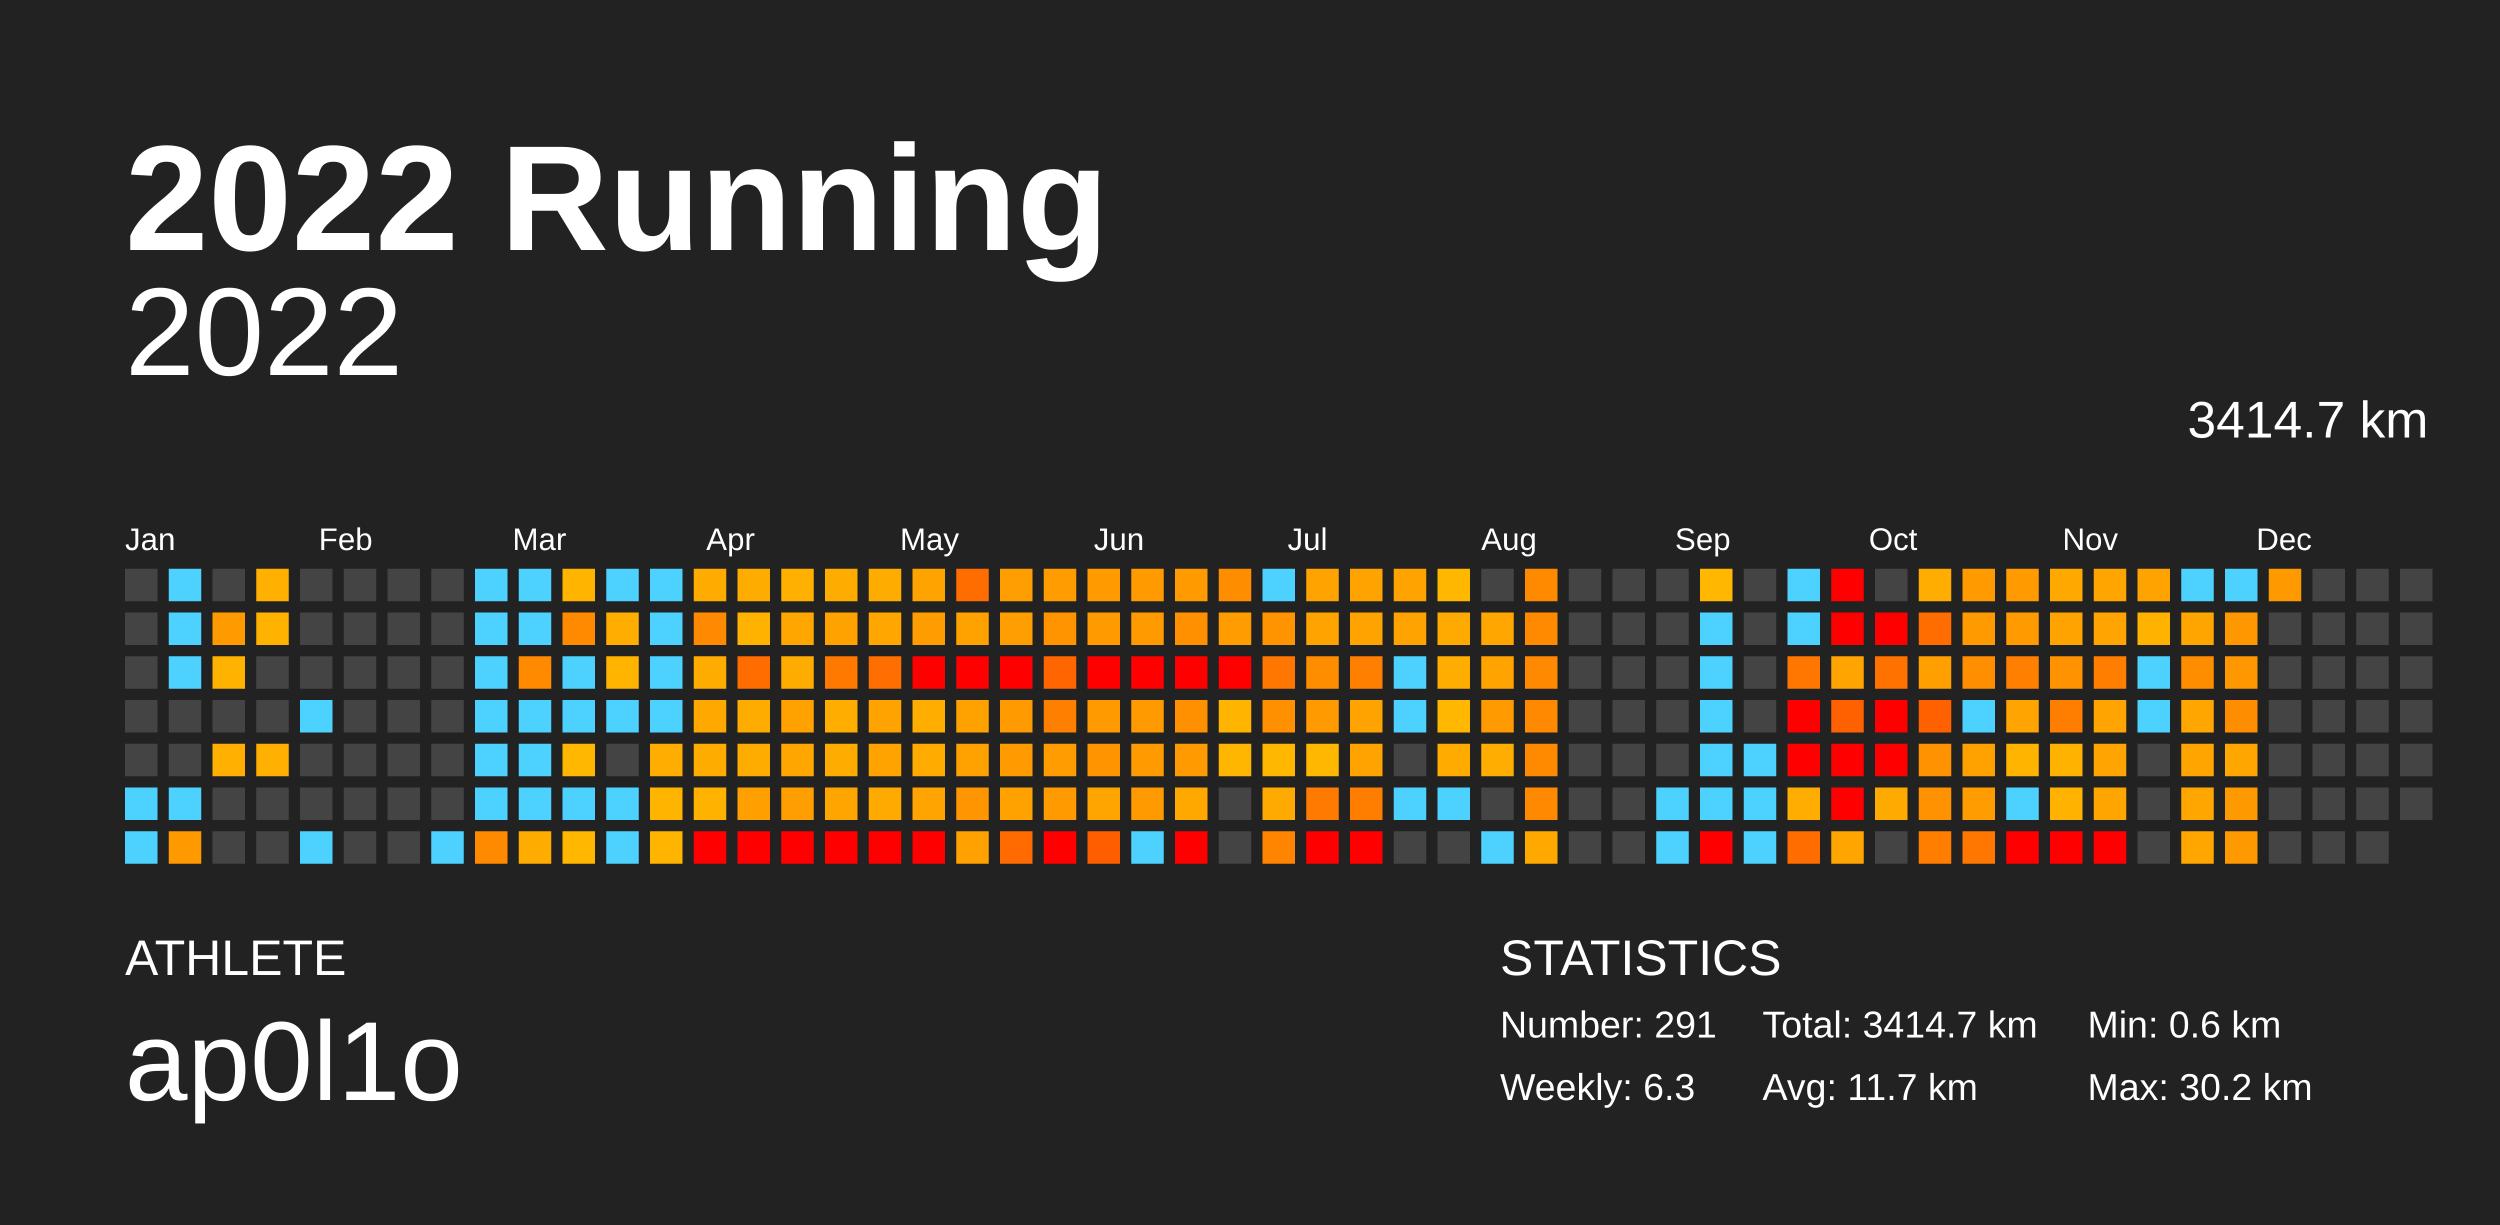
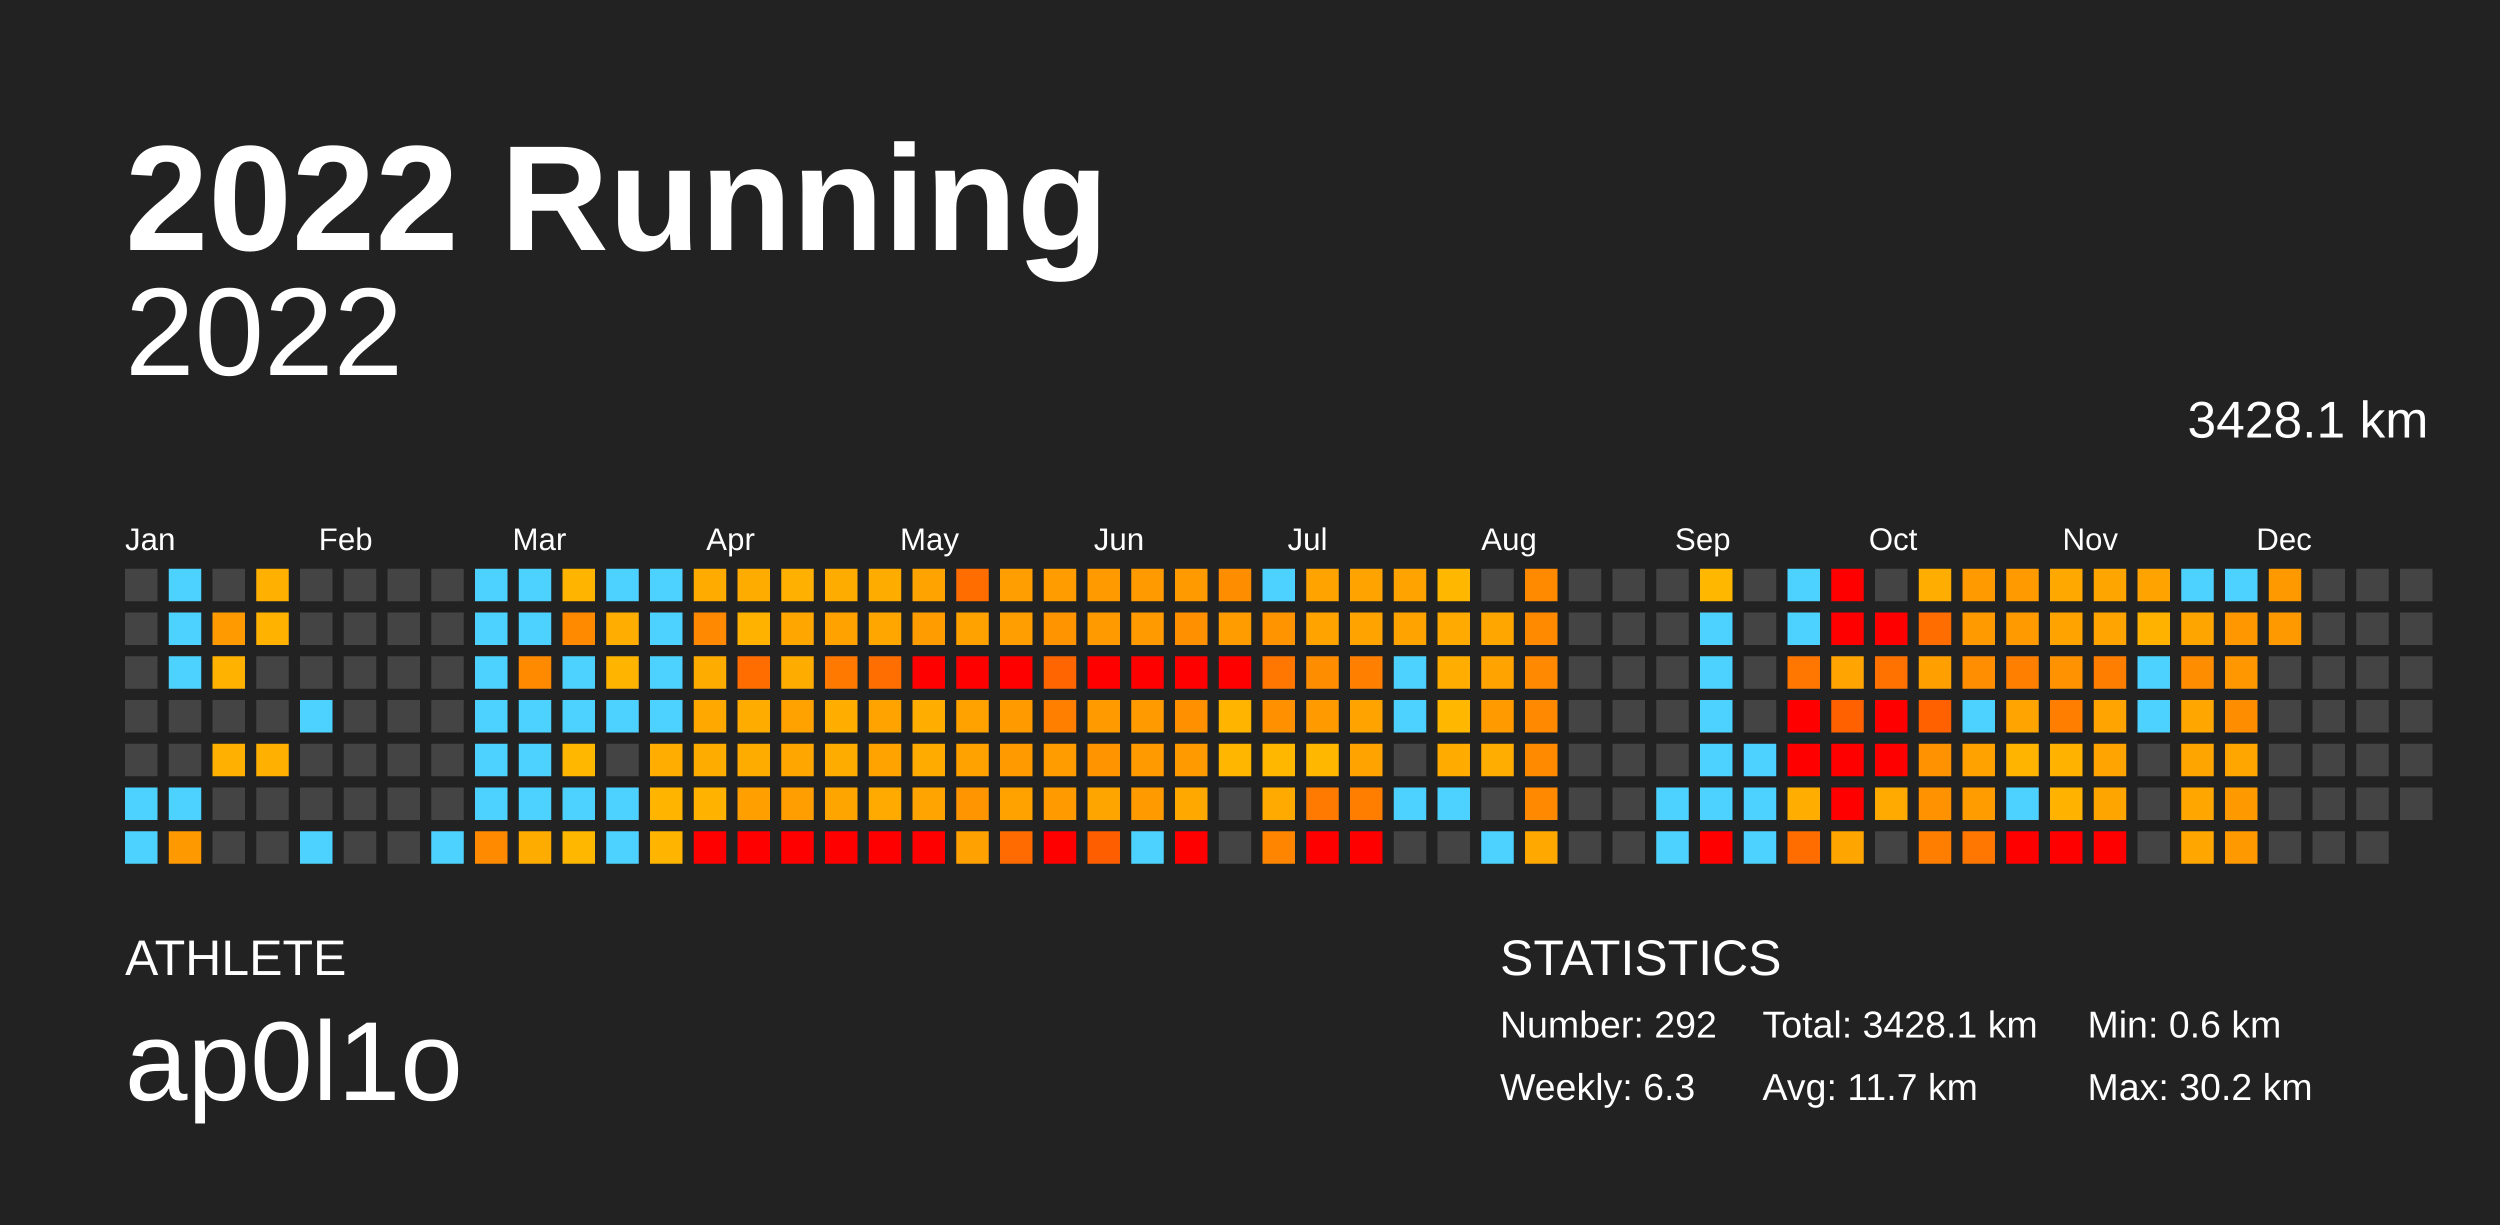
<svg xmlns="http://www.w3.org/2000/svg" baseProfile="full" height="98mm" version="1.1" viewBox="0,0,200,98" width="200mm">
  <defs />
  <rect fill="#222222" height="98" width="200" x="0" y="0" />
  <text fill="#FFFFFF" style="font-size:12px; font-family:Arial; font-weight:bold;" x="10" y="20">2022 Running</text>
  <text fill="#FFFFFF" style="font-size:4px; font-family:Arial" x="10" y="78">ATHLETE</text>
  <text fill="#FFFFFF" style="font-size:9px; font-family:Arial" x="10" y="88">ap0l1o</text>
  <text fill="#FFFFFF" style="font-size:4px; font-family:Arial" x="120" y="78">STATISTICS</text>
-   <text fill="#FFFFFF" style="font-size:3px; font-family:Arial" x="120" y="83">Number: 291</text>
+   <text fill="#FFFFFF" style="font-size:3px; font-family:Arial" x="120" y="83">Number: 292</text>
  <text fill="#FFFFFF" style="font-size:3px; font-family:Arial" x="120" y="88">Weekly: 6.3</text>
-   <text fill="#FFFFFF" style="font-size:3px; font-family:Arial" x="141" y="83">Total: 3414.7 km</text>
+   <text fill="#FFFFFF" style="font-size:3px; font-family:Arial" x="141" y="83">Total: 3428.1 km</text>
  <text fill="#FFFFFF" style="font-size:3px; font-family:Arial" x="141" y="88">Avg: 11.7 km</text>
  <text fill="#FFFFFF" style="font-size:3px; font-family:Arial" x="167" y="83">Min: 0.6 km</text>
  <text fill="#FFFFFF" style="font-size:3px; font-family:Arial" x="167" y="88">Max: 30.2 km</text>
  <text alignment-baseline="hanging" fill="#FFFFFF" style="font-size:10.0px; font-family:Arial;" x="10" y="30">2022</text>
-   <text alignment-baseline="hanging" fill="#FFFFFF" style="font-size:4.125px; font-family:Arial;" x="175" y="35">3414.7 km</text>
+   <text alignment-baseline="hanging" fill="#FFFFFF" style="font-size:4.125px; font-family:Arial;" x="175" y="35">3428.1 km</text>
  <text fill="#FFFFFF" style="font-size:2.5px; font-family:Arial" x="10.0" y="44">Jan</text>
  <text fill="#FFFFFF" style="font-size:2.5px; font-family:Arial" x="25.5" y="44">Feb</text>
  <text fill="#FFFFFF" style="font-size:2.5px; font-family:Arial" x="41.0" y="44">Mar</text>
  <text fill="#FFFFFF" style="font-size:2.5px; font-family:Arial" x="56.5" y="44">Apr</text>
  <text fill="#FFFFFF" style="font-size:2.5px; font-family:Arial" x="72.0" y="44">May</text>
  <text fill="#FFFFFF" style="font-size:2.5px; font-family:Arial" x="87.5" y="44">Jun</text>
  <text fill="#FFFFFF" style="font-size:2.5px; font-family:Arial" x="103.0" y="44">Jul</text>
  <text fill="#FFFFFF" style="font-size:2.5px; font-family:Arial" x="118.5" y="44">Aug</text>
  <text fill="#FFFFFF" style="font-size:2.5px; font-family:Arial" x="134.0" y="44">Sep</text>
  <text fill="#FFFFFF" style="font-size:2.5px; font-family:Arial" x="149.5" y="44">Oct</text>
  <text fill="#FFFFFF" style="font-size:2.5px; font-family:Arial" x="165.0" y="44">Nov</text>
  <text fill="#FFFFFF" style="font-size:2.5px; font-family:Arial" x="180.5" y="44">Dec</text>
  <rect fill="#444444" height="2.6" width="2.6" x="10.0" y="45.5" />
  <rect fill="#444444" height="2.6" width="2.6" x="10.0" y="49.0" />
  <rect fill="#444444" height="2.6" width="2.6" x="10.0" y="52.5" />
  <rect fill="#444444" height="2.6" width="2.6" x="10.0" y="56.0" />
  <rect fill="#444444" height="2.6" width="2.6" x="10.0" y="59.5" />
  <rect fill="#4dd2ff" height="2.6" width="2.6" x="10.0" y="63.0" />
  <rect fill="#4dd2ff" height="2.6" width="2.6" x="10.0" y="66.5" />
  <rect fill="#4dd2ff" height="2.6" width="2.6" x="13.5" y="45.5" />
  <rect fill="#4dd2ff" height="2.6" width="2.6" x="13.5" y="49.0" />
  <rect fill="#4dd2ff" height="2.6" width="2.6" x="13.5" y="52.5" />
  <rect fill="#444444" height="2.6" width="2.6" x="13.5" y="56.0" />
  <rect fill="#444444" height="2.6" width="2.6" x="13.5" y="59.5" />
  <rect fill="#4dd2ff" height="2.6" width="2.6" x="13.5" y="63.0" />
  <rect fill="#ff9900" height="2.6" width="2.6" x="13.5" y="66.5" />
  <rect fill="#444444" height="2.6" width="2.6" x="17.0" y="45.5" />
  <rect fill="#ff9b00" height="2.6" width="2.6" x="17.0" y="49.0" />
  <rect fill="#ffb200" height="2.6" width="2.6" x="17.0" y="52.5" />
  <rect fill="#444444" height="2.6" width="2.6" x="17.0" y="56.0" />
  <rect fill="#ffb000" height="2.6" width="2.6" x="17.0" y="59.5" />
  <rect fill="#444444" height="2.6" width="2.6" x="17.0" y="63.0" />
  <rect fill="#444444" height="2.6" width="2.6" x="17.0" y="66.5" />
  <rect fill="#ffb000" height="2.6" width="2.6" x="20.5" y="45.5" />
  <rect fill="#ffb200" height="2.6" width="2.6" x="20.5" y="49.0" />
  <rect fill="#444444" height="2.6" width="2.6" x="20.5" y="52.5" />
  <rect fill="#444444" height="2.6" width="2.6" x="20.5" y="56.0" />
  <rect fill="#ffb000" height="2.6" width="2.6" x="20.5" y="59.5" />
  <rect fill="#444444" height="2.6" width="2.6" x="20.5" y="63.0" />
  <rect fill="#444444" height="2.6" width="2.6" x="20.5" y="66.5" />
  <rect fill="#444444" height="2.6" width="2.6" x="24.0" y="45.5" />
  <rect fill="#444444" height="2.6" width="2.6" x="24.0" y="49.0" />
  <rect fill="#444444" height="2.6" width="2.6" x="24.0" y="52.5" />
  <rect fill="#4dd2ff" height="2.6" width="2.6" x="24.0" y="56.0" />
  <rect fill="#444444" height="2.6" width="2.6" x="24.0" y="59.5" />
  <rect fill="#444444" height="2.6" width="2.6" x="24.0" y="63.0" />
  <rect fill="#4dd2ff" height="2.6" width="2.6" x="24.0" y="66.5" />
  <rect fill="#444444" height="2.6" width="2.6" x="27.5" y="45.5" />
  <rect fill="#444444" height="2.6" width="2.6" x="27.5" y="49.0" />
  <rect fill="#444444" height="2.6" width="2.6" x="27.5" y="52.5" />
  <rect fill="#444444" height="2.6" width="2.6" x="27.5" y="56.0" />
  <rect fill="#444444" height="2.6" width="2.6" x="27.5" y="59.5" />
  <rect fill="#444444" height="2.6" width="2.6" x="27.5" y="63.0" />
  <rect fill="#444444" height="2.6" width="2.6" x="27.5" y="66.5" />
  <rect fill="#444444" height="2.6" width="2.6" x="31.0" y="45.5" />
  <rect fill="#444444" height="2.6" width="2.6" x="31.0" y="49.0" />
  <rect fill="#444444" height="2.6" width="2.6" x="31.0" y="52.5" />
  <rect fill="#444444" height="2.6" width="2.6" x="31.0" y="56.0" />
  <rect fill="#444444" height="2.6" width="2.6" x="31.0" y="59.5" />
  <rect fill="#444444" height="2.6" width="2.6" x="31.0" y="63.0" />
  <rect fill="#444444" height="2.6" width="2.6" x="31.0" y="66.5" />
  <rect fill="#444444" height="2.6" width="2.6" x="34.5" y="45.5" />
  <rect fill="#444444" height="2.6" width="2.6" x="34.5" y="49.0" />
  <rect fill="#444444" height="2.6" width="2.6" x="34.5" y="52.5" />
  <rect fill="#444444" height="2.6" width="2.6" x="34.5" y="56.0" />
  <rect fill="#444444" height="2.6" width="2.6" x="34.5" y="59.5" />
  <rect fill="#444444" height="2.6" width="2.6" x="34.5" y="63.0" />
  <rect fill="#4dd2ff" height="2.6" width="2.6" x="34.5" y="66.5" />
  <rect fill="#4dd2ff" height="2.6" width="2.6" x="38.0" y="45.5" />
  <rect fill="#4dd2ff" height="2.6" width="2.6" x="38.0" y="49.0" />
  <rect fill="#4dd2ff" height="2.6" width="2.6" x="38.0" y="52.5" />
  <rect fill="#4dd2ff" height="2.6" width="2.6" x="38.0" y="56.0" />
  <rect fill="#4dd2ff" height="2.6" width="2.6" x="38.0" y="59.5" />
  <rect fill="#4dd2ff" height="2.6" width="2.6" x="38.0" y="63.0" />
  <rect fill="#ff8a00" height="2.6" width="2.6" x="38.0" y="66.5" />
  <rect fill="#4dd2ff" height="2.6" width="2.6" x="41.5" y="45.5" />
  <rect fill="#4dd2ff" height="2.6" width="2.6" x="41.5" y="49.0" />
  <rect fill="#ff8a00" height="2.6" width="2.6" x="41.5" y="52.5" />
  <rect fill="#4dd2ff" height="2.6" width="2.6" x="41.5" y="56.0" />
  <rect fill="#4dd2ff" height="2.6" width="2.6" x="41.5" y="59.5" />
  <rect fill="#4dd2ff" height="2.6" width="2.6" x="41.5" y="63.0" />
  <rect fill="#ffac00" height="2.6" width="2.6" x="41.5" y="66.5" />
  <rect fill="#ffb400" height="2.6" width="2.6" x="45.0" y="45.5" />
  <rect fill="#ff8a00" height="2.6" width="2.6" x="45.0" y="49.0" />
  <rect fill="#4dd2ff" height="2.6" width="2.6" x="45.0" y="52.5" />
  <rect fill="#4dd2ff" height="2.6" width="2.6" x="45.0" y="56.0" />
  <rect fill="#ffb700" height="2.6" width="2.6" x="45.0" y="59.5" />
  <rect fill="#4dd2ff" height="2.6" width="2.6" x="45.0" y="63.0" />
  <rect fill="#ffb700" height="2.6" width="2.6" x="45.0" y="66.5" />
  <rect fill="#4dd2ff" height="2.6" width="2.6" x="48.5" y="45.5" />
  <rect fill="#ffad00" height="2.6" width="2.6" x="48.5" y="49.0" />
  <rect fill="#ffb500" height="2.6" width="2.6" x="48.5" y="52.5" />
  <rect fill="#4dd2ff" height="2.6" width="2.6" x="48.5" y="56.0" />
  <rect fill="#444444" height="2.6" width="2.6" x="48.5" y="59.5" />
  <rect fill="#4dd2ff" height="2.6" width="2.6" x="48.5" y="63.0" />
  <rect fill="#4dd2ff" height="2.6" width="2.6" x="48.5" y="66.5" />
  <rect fill="#4dd2ff" height="2.6" width="2.6" x="52.0" y="45.5" />
  <rect fill="#4dd2ff" height="2.6" width="2.6" x="52.0" y="49.0" />
  <rect fill="#4dd2ff" height="2.6" width="2.6" x="52.0" y="52.5" />
  <rect fill="#4dd2ff" height="2.6" width="2.6" x="52.0" y="56.0" />
  <rect fill="#ffad00" height="2.6" width="2.6" x="52.0" y="59.5" />
  <rect fill="#ffb500" height="2.6" width="2.6" x="52.0" y="63.0" />
  <rect fill="#ffb500" height="2.6" width="2.6" x="52.0" y="66.5" />
  <rect fill="#ffab00" height="2.6" width="2.6" x="55.5" y="45.5" />
  <rect fill="#ff8900" height="2.6" width="2.6" x="55.5" y="49.0" />
  <rect fill="#ffac00" height="2.6" width="2.6" x="55.5" y="52.5" />
  <rect fill="#ffa800" height="2.6" width="2.6" x="55.5" y="56.0" />
  <rect fill="#ffac00" height="2.6" width="2.6" x="55.5" y="59.5" />
  <rect fill="#ffb200" height="2.6" width="2.6" x="55.5" y="63.0" />
  <rect fill="red" height="2.6" width="2.6" x="55.5" y="66.5" />
  <rect fill="#ffac00" height="2.6" width="2.6" x="59.0" y="45.5" />
  <rect fill="#ffb200" height="2.6" width="2.6" x="59.0" y="49.0" />
  <rect fill="#ff6c00" height="2.6" width="2.6" x="59.0" y="52.5" />
  <rect fill="#ffac00" height="2.6" width="2.6" x="59.0" y="56.0" />
  <rect fill="#ffac00" height="2.6" width="2.6" x="59.0" y="59.5" />
  <rect fill="#ff9f00" height="2.6" width="2.6" x="59.0" y="63.0" />
  <rect fill="red" height="2.6" width="2.6" x="59.0" y="66.5" />
  <rect fill="#ffb000" height="2.6" width="2.6" x="62.5" y="45.5" />
  <rect fill="#ffa700" height="2.6" width="2.6" x="62.5" y="49.0" />
  <rect fill="#ffac00" height="2.6" width="2.6" x="62.5" y="52.5" />
  <rect fill="#ffa200" height="2.6" width="2.6" x="62.5" y="56.0" />
  <rect fill="#ffa700" height="2.6" width="2.6" x="62.5" y="59.5" />
  <rect fill="#ff9e00" height="2.6" width="2.6" x="62.5" y="63.0" />
  <rect fill="red" height="2.6" width="2.6" x="62.5" y="66.5" />
  <rect fill="#ffac00" height="2.6" width="2.6" x="66.0" y="45.5" />
  <rect fill="#ffa200" height="2.6" width="2.6" x="66.0" y="49.0" />
  <rect fill="#ff7800" height="2.6" width="2.6" x="66.0" y="52.5" />
  <rect fill="#ffae00" height="2.6" width="2.6" x="66.0" y="56.0" />
  <rect fill="#ffac00" height="2.6" width="2.6" x="66.0" y="59.5" />
  <rect fill="#ffa500" height="2.6" width="2.6" x="66.0" y="63.0" />
  <rect fill="red" height="2.6" width="2.6" x="66.0" y="66.5" />
  <rect fill="#ffac00" height="2.6" width="2.6" x="69.5" y="45.5" />
  <rect fill="#ffa600" height="2.6" width="2.6" x="69.5" y="49.0" />
  <rect fill="#ff6e00" height="2.6" width="2.6" x="69.5" y="52.5" />
  <rect fill="#ffa300" height="2.6" width="2.6" x="69.5" y="56.0" />
  <rect fill="#ffa300" height="2.6" width="2.6" x="69.5" y="59.5" />
  <rect fill="#ffaa00" height="2.6" width="2.6" x="69.5" y="63.0" />
  <rect fill="red" height="2.6" width="2.6" x="69.5" y="66.5" />
  <rect fill="#ffa300" height="2.6" width="2.6" x="73.0" y="45.5" />
  <rect fill="#ff9c00" height="2.6" width="2.6" x="73.0" y="49.0" />
  <rect fill="red" height="2.6" width="2.6" x="73.0" y="52.5" />
  <rect fill="#ffae00" height="2.6" width="2.6" x="73.0" y="56.0" />
  <rect fill="#ffab00" height="2.6" width="2.6" x="73.0" y="59.5" />
  <rect fill="#ffa400" height="2.6" width="2.6" x="73.0" y="63.0" />
  <rect fill="red" height="2.6" width="2.6" x="73.0" y="66.5" />
  <rect fill="#ff6c00" height="2.6" width="2.6" x="76.5" y="45.5" />
  <rect fill="#ffa200" height="2.6" width="2.6" x="76.5" y="49.0" />
  <rect fill="red" height="2.6" width="2.6" x="76.5" y="52.5" />
  <rect fill="#ffa200" height="2.6" width="2.6" x="76.5" y="56.0" />
  <rect fill="#ffa200" height="2.6" width="2.6" x="76.5" y="59.5" />
  <rect fill="#ff9500" height="2.6" width="2.6" x="76.5" y="63.0" />
  <rect fill="#ffa100" height="2.6" width="2.6" x="76.5" y="66.5" />
  <rect fill="#ff9e00" height="2.6" width="2.6" x="80.0" y="45.5" />
  <rect fill="#ff9e00" height="2.6" width="2.6" x="80.0" y="49.0" />
  <rect fill="red" height="2.6" width="2.6" x="80.0" y="52.5" />
  <rect fill="#ff9a00" height="2.6" width="2.6" x="80.0" y="56.0" />
  <rect fill="#ff9b00" height="2.6" width="2.6" x="80.0" y="59.5" />
  <rect fill="#ffa200" height="2.6" width="2.6" x="80.0" y="63.0" />
  <rect fill="#ff6b00" height="2.6" width="2.6" x="80.0" y="66.5" />
  <rect fill="#ff9c00" height="2.6" width="2.6" x="83.5" y="45.5" />
  <rect fill="#ff9300" height="2.6" width="2.6" x="83.5" y="49.0" />
  <rect fill="#ff6500" height="2.6" width="2.6" x="83.5" y="52.5" />
  <rect fill="#ff8000" height="2.6" width="2.6" x="83.5" y="56.0" />
  <rect fill="#ff9c00" height="2.6" width="2.6" x="83.5" y="59.5" />
  <rect fill="#ff9b00" height="2.6" width="2.6" x="83.5" y="63.0" />
  <rect fill="red" height="2.6" width="2.6" x="83.5" y="66.5" />
  <rect fill="#ff9b00" height="2.6" width="2.6" x="87.0" y="45.5" />
  <rect fill="#ff9a00" height="2.6" width="2.6" x="87.0" y="49.0" />
  <rect fill="red" height="2.6" width="2.6" x="87.0" y="52.5" />
  <rect fill="#ff9b00" height="2.6" width="2.6" x="87.0" y="56.0" />
  <rect fill="#ff9300" height="2.6" width="2.6" x="87.0" y="59.5" />
  <rect fill="#ffa500" height="2.6" width="2.6" x="87.0" y="63.0" />
  <rect fill="#ff5e00" height="2.6" width="2.6" x="87.0" y="66.5" />
  <rect fill="#ff9a00" height="2.6" width="2.6" x="90.5" y="45.5" />
  <rect fill="#ff9a00" height="2.6" width="2.6" x="90.5" y="49.0" />
  <rect fill="red" height="2.6" width="2.6" x="90.5" y="52.5" />
  <rect fill="#ff9b00" height="2.6" width="2.6" x="90.5" y="56.0" />
  <rect fill="#ff9b00" height="2.6" width="2.6" x="90.5" y="59.5" />
  <rect fill="#ff9a00" height="2.6" width="2.6" x="90.5" y="63.0" />
  <rect fill="#4dd2ff" height="2.6" width="2.6" x="90.5" y="66.5" />
  <rect fill="#ff9b00" height="2.6" width="2.6" x="94.0" y="45.5" />
  <rect fill="#ff9000" height="2.6" width="2.6" x="94.0" y="49.0" />
  <rect fill="red" height="2.6" width="2.6" x="94.0" y="52.5" />
  <rect fill="#ff9100" height="2.6" width="2.6" x="94.0" y="56.0" />
  <rect fill="#ff9a00" height="2.6" width="2.6" x="94.0" y="59.5" />
  <rect fill="#ffa800" height="2.6" width="2.6" x="94.0" y="63.0" />
  <rect fill="red" height="2.6" width="2.6" x="94.0" y="66.5" />
  <rect fill="#ff8d00" height="2.6" width="2.6" x="97.5" y="45.5" />
  <rect fill="#ff9c00" height="2.6" width="2.6" x="97.5" y="49.0" />
  <rect fill="red" height="2.6" width="2.6" x="97.5" y="52.5" />
  <rect fill="#ffb500" height="2.6" width="2.6" x="97.5" y="56.0" />
  <rect fill="#ffb600" height="2.6" width="2.6" x="97.5" y="59.5" />
  <rect fill="#444444" height="2.6" width="2.6" x="97.5" y="63.0" />
  <rect fill="#444444" height="2.6" width="2.6" x="97.5" y="66.5" />
  <rect fill="#4dd2ff" height="2.6" width="2.6" x="101.0" y="45.5" />
  <rect fill="#ff9300" height="2.6" width="2.6" x="101.0" y="49.0" />
  <rect fill="#ff7700" height="2.6" width="2.6" x="101.0" y="52.5" />
  <rect fill="#ff9100" height="2.6" width="2.6" x="101.0" y="56.0" />
  <rect fill="#ffb700" height="2.6" width="2.6" x="101.0" y="59.5" />
  <rect fill="#ffaa00" height="2.6" width="2.6" x="101.0" y="63.0" />
  <rect fill="#ff8500" height="2.6" width="2.6" x="101.0" y="66.5" />
  <rect fill="#ffa300" height="2.6" width="2.6" x="104.5" y="45.5" />
  <rect fill="#ffa300" height="2.6" width="2.6" x="104.5" y="49.0" />
  <rect fill="#ff8d00" height="2.6" width="2.6" x="104.5" y="52.5" />
  <rect fill="#ff9a00" height="2.6" width="2.6" x="104.5" y="56.0" />
  <rect fill="#ffb700" height="2.6" width="2.6" x="104.5" y="59.5" />
  <rect fill="#ff7a00" height="2.6" width="2.6" x="104.5" y="63.0" />
  <rect fill="red" height="2.6" width="2.6" x="104.5" y="66.5" />
  <rect fill="#ffa300" height="2.6" width="2.6" x="108.0" y="45.5" />
  <rect fill="#ffa300" height="2.6" width="2.6" x="108.0" y="49.0" />
  <rect fill="#ff8000" height="2.6" width="2.6" x="108.0" y="52.5" />
  <rect fill="#ffa300" height="2.6" width="2.6" x="108.0" y="56.0" />
  <rect fill="#ffa300" height="2.6" width="2.6" x="108.0" y="59.5" />
  <rect fill="#ff7e00" height="2.6" width="2.6" x="108.0" y="63.0" />
  <rect fill="red" height="2.6" width="2.6" x="108.0" y="66.5" />
  <rect fill="#ffa300" height="2.6" width="2.6" x="111.5" y="45.5" />
  <rect fill="#ffa300" height="2.6" width="2.6" x="111.5" y="49.0" />
  <rect fill="#4dd2ff" height="2.6" width="2.6" x="111.5" y="52.5" />
  <rect fill="#4dd2ff" height="2.6" width="2.6" x="111.5" y="56.0" />
  <rect fill="#444444" height="2.6" width="2.6" x="111.5" y="59.5" />
  <rect fill="#4dd2ff" height="2.6" width="2.6" x="111.5" y="63.0" />
  <rect fill="#444444" height="2.6" width="2.6" x="111.5" y="66.5" />
  <rect fill="#ffb700" height="2.6" width="2.6" x="115.0" y="45.5" />
  <rect fill="#ffaa00" height="2.6" width="2.6" x="115.0" y="49.0" />
  <rect fill="#ffad00" height="2.6" width="2.6" x="115.0" y="52.5" />
  <rect fill="#ffb700" height="2.6" width="2.6" x="115.0" y="56.0" />
  <rect fill="#ffab00" height="2.6" width="2.6" x="115.0" y="59.5" />
  <rect fill="#4dd2ff" height="2.6" width="2.6" x="115.0" y="63.0" />
  <rect fill="#444444" height="2.6" width="2.6" x="115.0" y="66.5" />
  <rect fill="#444444" height="2.6" width="2.6" x="118.5" y="45.5" />
  <rect fill="#ffa700" height="2.6" width="2.6" x="118.5" y="49.0" />
  <rect fill="#ffa300" height="2.6" width="2.6" x="118.5" y="52.5" />
  <rect fill="#ff9a00" height="2.6" width="2.6" x="118.5" y="56.0" />
  <rect fill="#ffad00" height="2.6" width="2.6" x="118.5" y="59.5" />
  <rect fill="#444444" height="2.6" width="2.6" x="118.5" y="63.0" />
  <rect fill="#4dd2ff" height="2.6" width="2.6" x="118.5" y="66.5" />
  <rect fill="#ff8a00" height="2.6" width="2.6" x="122.0" y="45.5" />
  <rect fill="#ff8a00" height="2.6" width="2.6" x="122.0" y="49.0" />
  <rect fill="#ff8900" height="2.6" width="2.6" x="122.0" y="52.5" />
  <rect fill="#ff8900" height="2.6" width="2.6" x="122.0" y="56.0" />
  <rect fill="#ff8a00" height="2.6" width="2.6" x="122.0" y="59.5" />
  <rect fill="#ff8900" height="2.6" width="2.6" x="122.0" y="63.0" />
  <rect fill="#ffa900" height="2.6" width="2.6" x="122.0" y="66.5" />
  <rect fill="#444444" height="2.6" width="2.6" x="125.5" y="45.5" />
  <rect fill="#444444" height="2.6" width="2.6" x="125.5" y="49.0" />
  <rect fill="#444444" height="2.6" width="2.6" x="125.5" y="52.5" />
  <rect fill="#444444" height="2.6" width="2.6" x="125.5" y="56.0" />
  <rect fill="#444444" height="2.6" width="2.6" x="125.5" y="59.5" />
  <rect fill="#444444" height="2.6" width="2.6" x="125.5" y="63.0" />
  <rect fill="#444444" height="2.6" width="2.6" x="125.5" y="66.5" />
  <rect fill="#444444" height="2.6" width="2.6" x="129.0" y="45.5" />
  <rect fill="#444444" height="2.6" width="2.6" x="129.0" y="49.0" />
  <rect fill="#444444" height="2.6" width="2.6" x="129.0" y="52.5" />
  <rect fill="#444444" height="2.6" width="2.6" x="129.0" y="56.0" />
  <rect fill="#444444" height="2.6" width="2.6" x="129.0" y="59.5" />
  <rect fill="#444444" height="2.6" width="2.6" x="129.0" y="63.0" />
  <rect fill="#444444" height="2.6" width="2.6" x="129.0" y="66.5" />
  <rect fill="#444444" height="2.6" width="2.6" x="132.5" y="45.5" />
  <rect fill="#444444" height="2.6" width="2.6" x="132.5" y="49.0" />
  <rect fill="#444444" height="2.6" width="2.6" x="132.5" y="52.5" />
  <rect fill="#444444" height="2.6" width="2.6" x="132.5" y="56.0" />
  <rect fill="#444444" height="2.6" width="2.6" x="132.5" y="59.5" />
  <rect fill="#4dd2ff" height="2.6" width="2.6" x="132.5" y="63.0" />
  <rect fill="#4dd2ff" height="2.6" width="2.6" x="132.5" y="66.5" />
  <rect fill="#ffb700" height="2.6" width="2.6" x="136.0" y="45.5" />
  <rect fill="#4dd2ff" height="2.6" width="2.6" x="136.0" y="49.0" />
  <rect fill="#4dd2ff" height="2.6" width="2.6" x="136.0" y="52.5" />
  <rect fill="#4dd2ff" height="2.6" width="2.6" x="136.0" y="56.0" />
  <rect fill="#4dd2ff" height="2.6" width="2.6" x="136.0" y="59.5" />
  <rect fill="#4dd2ff" height="2.6" width="2.6" x="136.0" y="63.0" />
  <rect fill="red" height="2.6" width="2.6" x="136.0" y="66.5" />
  <rect fill="#444444" height="2.6" width="2.6" x="139.5" y="45.5" />
  <rect fill="#444444" height="2.6" width="2.6" x="139.5" y="49.0" />
  <rect fill="#444444" height="2.6" width="2.6" x="139.5" y="52.5" />
  <rect fill="#444444" height="2.6" width="2.6" x="139.5" y="56.0" />
  <rect fill="#4dd2ff" height="2.6" width="2.6" x="139.5" y="59.5" />
  <rect fill="#4dd2ff" height="2.6" width="2.6" x="139.5" y="63.0" />
  <rect fill="#4dd2ff" height="2.6" width="2.6" x="139.5" y="66.5" />
  <rect fill="#4dd2ff" height="2.6" width="2.6" x="143.0" y="45.5" />
  <rect fill="#4dd2ff" height="2.6" width="2.6" x="143.0" y="49.0" />
  <rect fill="#ff7700" height="2.6" width="2.6" x="143.0" y="52.5" />
  <rect fill="red" height="2.6" width="2.6" x="143.0" y="56.0" />
  <rect fill="red" height="2.6" width="2.6" x="143.0" y="59.5" />
  <rect fill="#ffad00" height="2.6" width="2.6" x="143.0" y="63.0" />
  <rect fill="#ff6c00" height="2.6" width="2.6" x="143.0" y="66.5" />
  <rect fill="red" height="2.6" width="2.6" x="146.5" y="45.5" />
  <rect fill="red" height="2.6" width="2.6" x="146.5" y="49.0" />
  <rect fill="#ffa400" height="2.6" width="2.6" x="146.5" y="52.5" />
  <rect fill="#ff6100" height="2.6" width="2.6" x="146.5" y="56.0" />
  <rect fill="red" height="2.6" width="2.6" x="146.5" y="59.5" />
  <rect fill="red" height="2.6" width="2.6" x="146.5" y="63.0" />
  <rect fill="#ffa500" height="2.6" width="2.6" x="146.5" y="66.5" />
  <rect fill="#444444" height="2.6" width="2.6" x="150.0" y="45.5" />
  <rect fill="red" height="2.6" width="2.6" x="150.0" y="49.0" />
  <rect fill="#ff7200" height="2.6" width="2.6" x="150.0" y="52.5" />
  <rect fill="red" height="2.6" width="2.6" x="150.0" y="56.0" />
  <rect fill="red" height="2.6" width="2.6" x="150.0" y="59.5" />
  <rect fill="#ffaa00" height="2.6" width="2.6" x="150.0" y="63.0" />
  <rect fill="#444444" height="2.6" width="2.6" x="150.0" y="66.5" />
  <rect fill="#ffad00" height="2.6" width="2.6" x="153.5" y="45.5" />
  <rect fill="#ff6d00" height="2.6" width="2.6" x="153.5" y="49.0" />
  <rect fill="#ff9f00" height="2.6" width="2.6" x="153.5" y="52.5" />
  <rect fill="#ff6100" height="2.6" width="2.6" x="153.5" y="56.0" />
  <rect fill="#ff9200" height="2.6" width="2.6" x="153.5" y="59.5" />
  <rect fill="#ff9200" height="2.6" width="2.6" x="153.5" y="63.0" />
  <rect fill="#ff7e00" height="2.6" width="2.6" x="153.5" y="66.5" />
  <rect fill="#ff9a00" height="2.6" width="2.6" x="157.0" y="45.5" />
  <rect fill="#ff9a00" height="2.6" width="2.6" x="157.0" y="49.0" />
  <rect fill="#ff8e00" height="2.6" width="2.6" x="157.0" y="52.5" />
  <rect fill="#4dd2ff" height="2.6" width="2.6" x="157.0" y="56.0" />
  <rect fill="#ffa200" height="2.6" width="2.6" x="157.0" y="59.5" />
  <rect fill="#ff9c00" height="2.6" width="2.6" x="157.0" y="63.0" />
  <rect fill="#ff7700" height="2.6" width="2.6" x="157.0" y="66.5" />
  <rect fill="#ff9b00" height="2.6" width="2.6" x="160.5" y="45.5" />
  <rect fill="#ff9b00" height="2.6" width="2.6" x="160.5" y="49.0" />
  <rect fill="#ff8000" height="2.6" width="2.6" x="160.5" y="52.5" />
  <rect fill="#ffa400" height="2.6" width="2.6" x="160.5" y="56.0" />
  <rect fill="#ffb400" height="2.6" width="2.6" x="160.5" y="59.5" />
  <rect fill="#4dd2ff" height="2.6" width="2.6" x="160.5" y="63.0" />
  <rect fill="red" height="2.6" width="2.6" x="160.5" y="66.5" />
  <rect fill="#ffa800" height="2.6" width="2.6" x="164.0" y="45.5" />
  <rect fill="#ffa300" height="2.6" width="2.6" x="164.0" y="49.0" />
  <rect fill="#ff9200" height="2.6" width="2.6" x="164.0" y="52.5" />
  <rect fill="#ff7e00" height="2.6" width="2.6" x="164.0" y="56.0" />
  <rect fill="#ffb300" height="2.6" width="2.6" x="164.0" y="59.5" />
  <rect fill="#ffb300" height="2.6" width="2.6" x="164.0" y="63.0" />
  <rect fill="red" height="2.6" width="2.6" x="164.0" y="66.5" />
  <rect fill="#ffa500" height="2.6" width="2.6" x="167.5" y="45.5" />
  <rect fill="#ffa400" height="2.6" width="2.6" x="167.5" y="49.0" />
  <rect fill="#ff7e00" height="2.6" width="2.6" x="167.5" y="52.5" />
  <rect fill="#ffa400" height="2.6" width="2.6" x="167.5" y="56.0" />
  <rect fill="#ffa400" height="2.6" width="2.6" x="167.5" y="59.5" />
  <rect fill="#ffa500" height="2.6" width="2.6" x="167.5" y="63.0" />
  <rect fill="red" height="2.6" width="2.6" x="167.5" y="66.5" />
  <rect fill="#ffa300" height="2.6" width="2.6" x="171.0" y="45.5" />
  <rect fill="#ffb300" height="2.6" width="2.6" x="171.0" y="49.0" />
  <rect fill="#4dd2ff" height="2.6" width="2.6" x="171.0" y="52.5" />
  <rect fill="#4dd2ff" height="2.6" width="2.6" x="171.0" y="56.0" />
  <rect fill="#444444" height="2.6" width="2.6" x="171.0" y="59.5" />
  <rect fill="#444444" height="2.6" width="2.6" x="171.0" y="63.0" />
  <rect fill="#444444" height="2.6" width="2.6" x="171.0" y="66.5" />
  <rect fill="#4dd2ff" height="2.6" width="2.6" x="174.5" y="45.5" />
  <rect fill="#ffa500" height="2.6" width="2.6" x="174.5" y="49.0" />
  <rect fill="#ff8d00" height="2.6" width="2.6" x="174.5" y="52.5" />
  <rect fill="#ffa600" height="2.6" width="2.6" x="174.5" y="56.0" />
  <rect fill="#ffa500" height="2.6" width="2.6" x="174.5" y="59.5" />
  <rect fill="#ffa700" height="2.6" width="2.6" x="174.5" y="63.0" />
  <rect fill="#ffa700" height="2.6" width="2.6" x="174.5" y="66.5" />
  <rect fill="#4dd2ff" height="2.6" width="2.6" x="178.0" y="45.5" />
  <rect fill="#ff9700" height="2.6" width="2.6" x="178.0" y="49.0" />
  <rect fill="#ff9800" height="2.6" width="2.6" x="178.0" y="52.5" />
  <rect fill="#ff8d00" height="2.6" width="2.6" x="178.0" y="56.0" />
  <rect fill="#ffa700" height="2.6" width="2.6" x="178.0" y="59.5" />
  <rect fill="#ff9900" height="2.6" width="2.6" x="178.0" y="63.0" />
  <rect fill="#ff9900" height="2.6" width="2.6" x="178.0" y="66.5" />
  <rect fill="#ff9900" height="2.6" width="2.6" x="181.5" y="45.5" />
-   <rect fill="#444444" height="2.6" width="2.6" x="181.5" y="49.0" />
+   <rect fill="#ff9900" height="2.6" width="2.6" x="181.5" y="49.0" />
  <rect fill="#444444" height="2.6" width="2.6" x="181.5" y="52.5" />
  <rect fill="#444444" height="2.6" width="2.6" x="181.5" y="56.0" />
  <rect fill="#444444" height="2.6" width="2.6" x="181.5" y="59.5" />
  <rect fill="#444444" height="2.6" width="2.6" x="181.5" y="63.0" />
  <rect fill="#444444" height="2.6" width="2.6" x="181.5" y="66.5" />
  <rect fill="#444444" height="2.6" width="2.6" x="185.0" y="45.5" />
  <rect fill="#444444" height="2.6" width="2.6" x="185.0" y="49.0" />
  <rect fill="#444444" height="2.6" width="2.6" x="185.0" y="52.5" />
  <rect fill="#444444" height="2.6" width="2.6" x="185.0" y="56.0" />
  <rect fill="#444444" height="2.6" width="2.6" x="185.0" y="59.5" />
  <rect fill="#444444" height="2.6" width="2.6" x="185.0" y="63.0" />
  <rect fill="#444444" height="2.6" width="2.6" x="185.0" y="66.5" />
  <rect fill="#444444" height="2.6" width="2.6" x="188.5" y="45.5" />
  <rect fill="#444444" height="2.6" width="2.6" x="188.5" y="49.0" />
  <rect fill="#444444" height="2.6" width="2.6" x="188.5" y="52.5" />
  <rect fill="#444444" height="2.6" width="2.6" x="188.5" y="56.0" />
  <rect fill="#444444" height="2.6" width="2.6" x="188.5" y="59.5" />
  <rect fill="#444444" height="2.6" width="2.6" x="188.5" y="63.0" />
  <rect fill="#444444" height="2.6" width="2.6" x="188.5" y="66.5" />
  <rect fill="#444444" height="2.6" width="2.6" x="192.0" y="45.5" />
  <rect fill="#444444" height="2.6" width="2.6" x="192.0" y="49.0" />
  <rect fill="#444444" height="2.6" width="2.6" x="192.0" y="52.5" />
  <rect fill="#444444" height="2.6" width="2.6" x="192.0" y="56.0" />
  <rect fill="#444444" height="2.6" width="2.6" x="192.0" y="59.5" />
  <rect fill="#444444" height="2.6" width="2.6" x="192.0" y="63.0" />
</svg>
